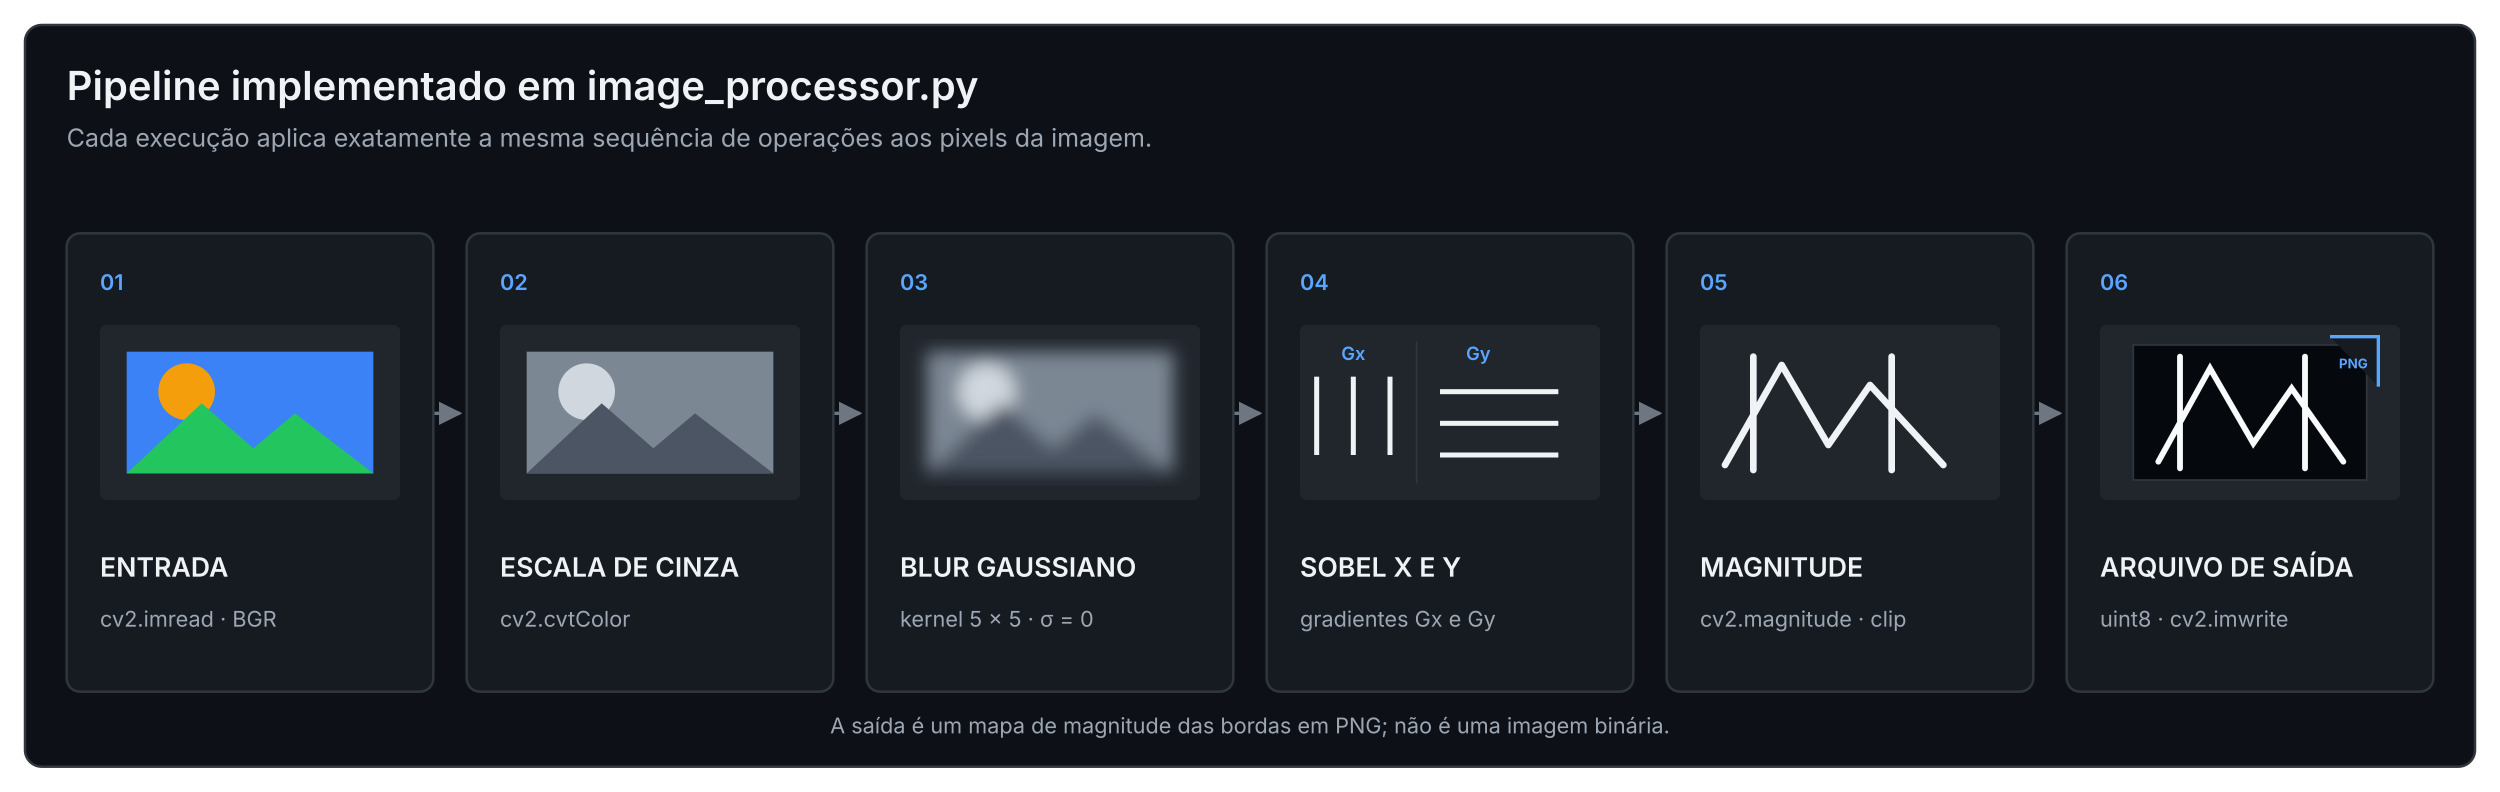
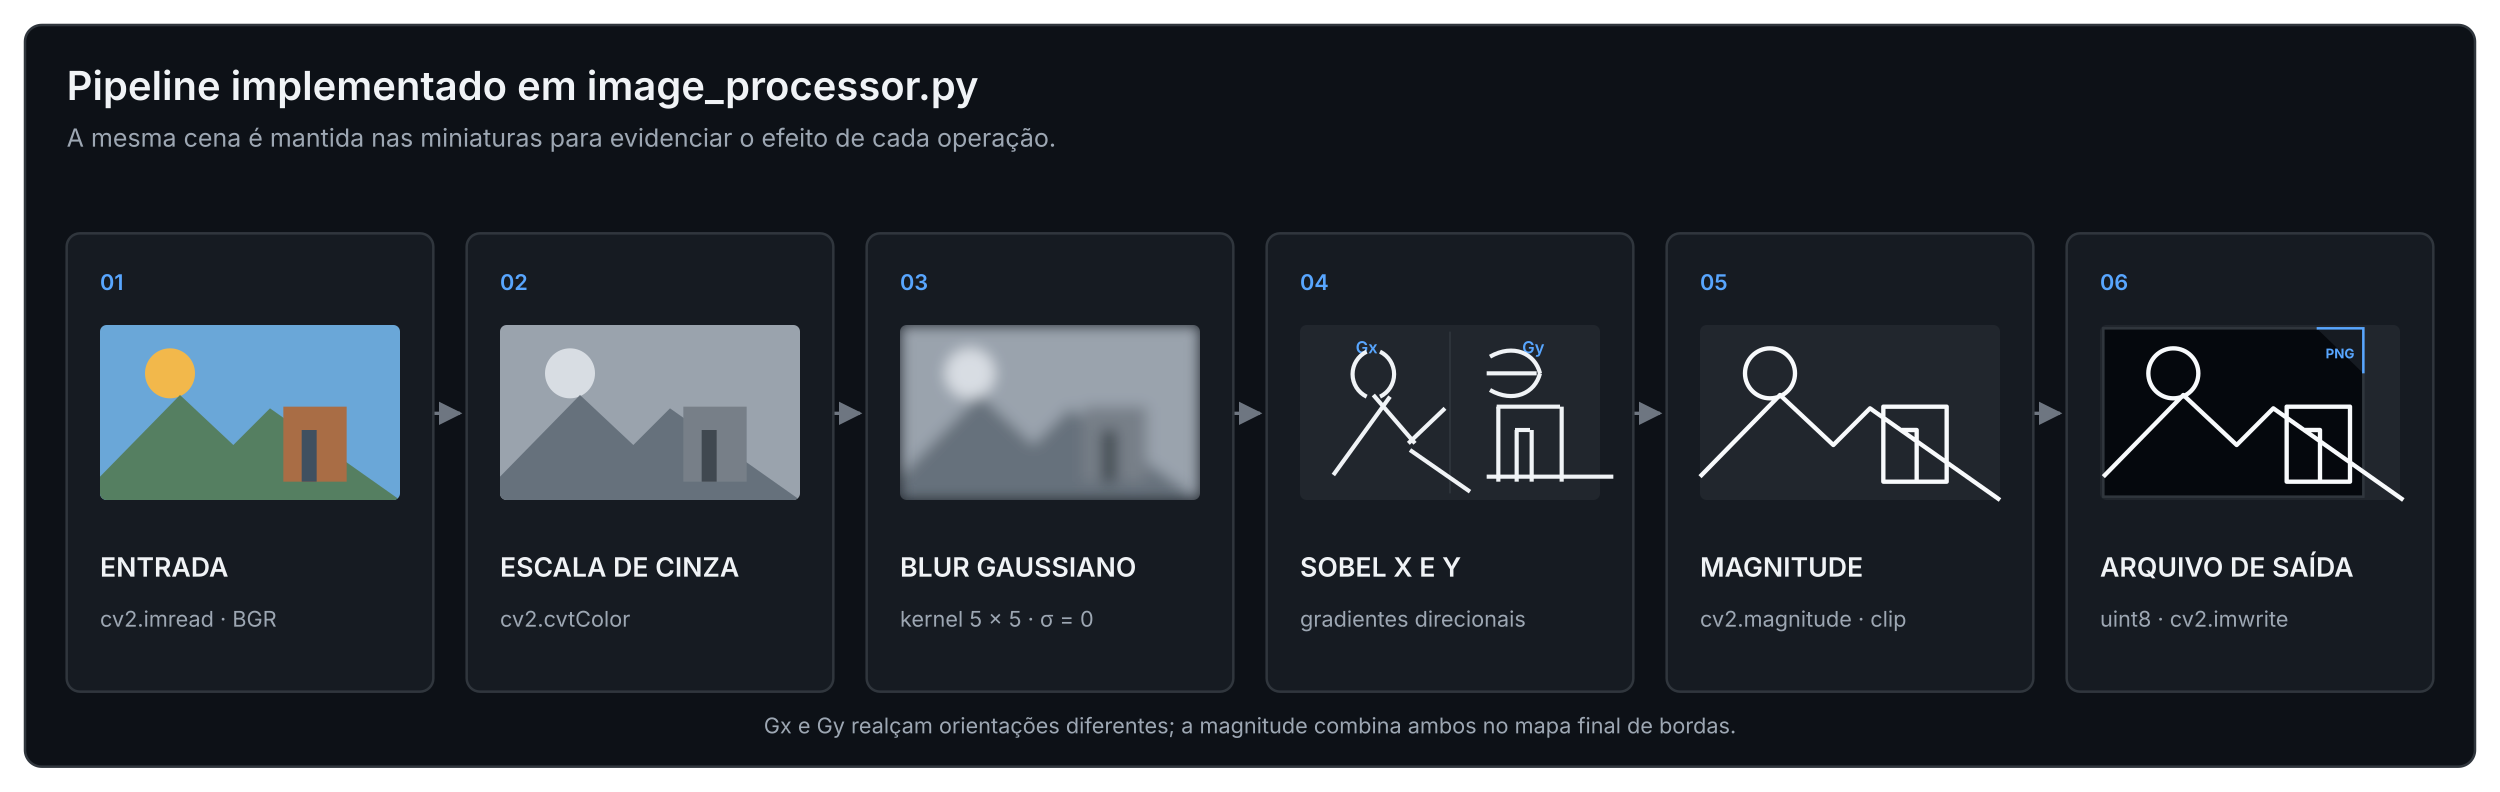
<svg xmlns="http://www.w3.org/2000/svg" width="1500" height="475" viewBox="0 0 1500 475" role="img" aria-labelledby="title desc">
  <defs>
    <filter id="blur">
-       <feGaussianBlur stdDeviation="5" />
+       <feGaussianBlur stdDeviation="4" />
    </filter>
+     <clipPath id="c1">
+       <rect x="60" y="195" width="180" height="105" rx="4" />
+     </clipPath>
+     <clipPath id="c2">
+       <rect x="300" y="195" width="180" height="105" rx="4" />
+     </clipPath>
+     <clipPath id="c3">
+       <rect x="540" y="195" width="180" height="105" rx="4" />
+     </clipPath>
    <marker id="a" viewBox="0 0 10 10" refX="9" refY="5" markerWidth="7" markerHeight="7" orient="auto">
      <path d="M0 0L10 5L0 10Z" fill="#6e7681" />
    </marker>
-     <style>.panel{fill:#0d1117;stroke:#30363d;stroke-width:1.5}.node{fill:#161b22;stroke:#30363d;stroke-width:1.5}.heading{font:600 24px Inter,Segoe UI,Arial,sans-serif;fill:#f0f3f6}.sub{font:400 15px Inter,Segoe UI,Arial,sans-serif;fill:#9da7b3}.num{font:600 13px Inter,Segoe UI,Arial,sans-serif;fill:#58a6ff}.label{font:600 16px Inter,Segoe UI,Arial,sans-serif;fill:#f0f3f6}.detail{font:400 13px Inter,Segoe UI,Arial,sans-serif;fill:#9da7b3}.mini{font:600 11px Inter,Segoe UI,Arial,sans-serif;fill:#58a6ff;text-anchor:middle}.file{font:700 8px Inter,Segoe UI,Arial,sans-serif;fill:#58a6ff;text-anchor:middle}.arrow{fill:none;stroke:#6e7681;stroke-width:2;marker-end:url(#a)}.foot{font:400 13px Inter,Segoe UI,Arial,sans-serif;fill:#9da7b3;text-anchor:middle}</style>
+     <style>.panel{fill:#0d1117;stroke:#30363d;stroke-width:1.5}.node{fill:#161b22;stroke:#30363d;stroke-width:1.5}.heading{font:600 24px Inter,Segoe UI,Arial,sans-serif;fill:#f0f3f6}.sub{font:400 15px Inter,Segoe UI,Arial,sans-serif;fill:#9da7b3}.num{font:600 13px Inter,Segoe UI,Arial,sans-serif;fill:#58a6ff}.label{font:600 16px Inter,Segoe UI,Arial,sans-serif;fill:#f0f3f6}.detail{font:400 13px Inter,Segoe UI,Arial,sans-serif;fill:#9da7b3}.mini{font:600 10px Inter,Segoe UI,Arial,sans-serif;fill:#58a6ff;text-anchor:middle}.file{font:700 8px Inter,Segoe UI,Arial,sans-serif;fill:#58a6ff;text-anchor:middle}.arrow{fill:none;stroke:#6e7681;stroke-width:2;marker-end:url(#a)}.foot{font:400 13px Inter,Segoe UI,Arial,sans-serif;fill:#9da7b3;text-anchor:middle}</style>
  </defs>
  <rect class="panel" x="15" y="15" width="1470" height="445" rx="10" />
  <text class="heading" x="40" y="60">Pipeline implementado em image_processor.py</text>
-   <text class="sub" x="40" y="88">Cada execução aplica exatamente a mesma sequência de operações aos pixels da imagem.</text>
+   <text class="sub" x="40" y="88">A mesma cena é mantida nas miniaturas para evidenciar o efeito de cada operação.</text>
  <path class="arrow" d="M260 248H276" />
  <path class="arrow" d="M500 248H516" />
  <path class="arrow" d="M740 248H756" />
  <path class="arrow" d="M980 248H996" />
  <path class="arrow" d="M1220 248H1236" />
  <g>
    <rect class="node" x="40" y="140" width="220" height="275" rx="8" />
    <text class="num" x="60" y="174">01</text>
    <rect x="60" y="195" width="180" height="105" rx="4" fill="#21262d" />
-     <g>
-       <rect x="76" y="211" width="148" height="73" fill="#3b82f6" />
-       <circle cx="112" cy="235" r="17" fill="#f59e0b" />
-       <path d="M76 284l45-42 31 27 25-21 47 36Z" fill="#22c55e" />
+     <g clip-path="url(#c1)">
+       <rect x="60" y="195" width="180" height="105" fill="#6aa7d8" />
+       <circle cx="102" cy="224" r="15" fill="#f2b84b" />
+       <path d="M60 286l48-49 32 30 22-22 78 55H60Z" fill="#557f61" />
+       <rect x="170" y="244" width="38" height="45" fill="#a96d45" />
+       <rect x="181" y="258" width="9" height="31" fill="#3f5060" />
    </g>
    <text class="label" x="60" y="346">ENTRADA</text>
    <text class="detail" x="60" y="376">cv2.imread · BGR</text>
  </g>
  <g>
    <rect class="node" x="280" y="140" width="220" height="275" rx="8" />
    <text class="num" x="300" y="174">02</text>
    <rect x="300" y="195" width="180" height="105" rx="4" fill="#21262d" />
-     <g>
-       <rect x="316" y="211" width="148" height="73" fill="#7c8794" />
-       <circle cx="352" cy="235" r="17" fill="#d0d7de" />
-       <path d="M316 284l45-42 31 27 25-21 47 36Z" fill="#4b5563" />
+     <g clip-path="url(#c2)">
+       <rect x="300" y="195" width="180" height="105" fill="#9aa3ad" />
+       <circle cx="342" cy="224" r="15" fill="#d8dde3" />
+       <path d="M300 286l48-49 32 30 22-22 78 55H300Z" fill="#66717c" />
+       <rect x="410" y="244" width="38" height="45" fill="#777f88" />
+       <rect x="421" y="258" width="9" height="31" fill="#404850" />
    </g>
    <text class="label" x="300" y="346">ESCALA DE CINZA</text>
    <text class="detail" x="300" y="376">cv2.cvtColor</text>
  </g>
  <g>
    <rect class="node" x="520" y="140" width="220" height="275" rx="8" />
    <text class="num" x="540" y="174">03</text>
    <rect x="540" y="195" width="180" height="105" rx="4" fill="#21262d" />
-     <g filter="url(#blur)">
-       <rect x="556" y="211" width="148" height="73" fill="#7c8794" />
-       <circle cx="592" cy="235" r="17" fill="#d0d7de" />
-       <path d="M556 284l45-42 31 27 25-21 47 36Z" fill="#4b5563" />
+     <g clip-path="url(#c3)" filter="url(#blur)">
+       <rect x="540" y="195" width="180" height="105" fill="#9aa3ad" />
+       <circle cx="582" cy="224" r="15" fill="#d8dde3" />
+       <path d="M540 286l48-49 32 30 22-22 78 55H540Z" fill="#66717c" />
+       <rect x="650" y="244" width="38" height="45" fill="#777f88" />
+       <rect x="661" y="258" width="9" height="31" fill="#404850" />
    </g>
    <text class="label" x="540" y="346">BLUR GAUSSIANO</text>
    <text class="detail" x="540" y="376">kernel 5 × 5 · σ = 0</text>
  </g>
  <g>
    <rect class="node" x="760" y="140" width="220" height="275" rx="8" />
    <text class="num" x="780" y="174">04</text>
    <rect x="780" y="195" width="180" height="105" rx="4" fill="#21262d" />
    <g>
-       <line x1="850" y1="205" x2="850" y2="290" stroke="#30363d" />
-       <text class="mini" x="812" y="216">Gx</text>
-       <path d="M790 273V226M812 273V226M834 273V226" stroke="#f0f3f6" stroke-width="3" />
-       <text class="mini" x="887" y="216">Gy</text>
-       <path d="M864 235H935M864 254H935M864 273H935" stroke="#f0f3f6" stroke-width="3" />
+       <line x1="870" y1="199" x2="870" y2="296" stroke="#30363d" />
+       <text class="mini" x="820" y="212">Gx</text>
+       <path d="M800 285l34-47M845 266l22-21M824 237l25 29M846 270l36 25M820 211a15 15 0 0 0 0 27M828 211a15 15 0 0 1 0 27M899 244v45M937 244v45M910 258v31M919 258v31" fill="none" stroke="#f0f3f6" stroke-width="2.5" />
+       <text class="mini" x="920" y="212">Gy</text>
+       <path d="M892 286h76M898 244h38M909 258h9M892 224h30M894 214c14-8 27-2 30 10M894 234c14 8 27 2 30-10" fill="none" stroke="#f0f3f6" stroke-width="2.5" />
    </g>
    <text class="label" x="780" y="346">SOBEL X E Y</text>
-     <text class="detail" x="780" y="376">gradientes Gx e Gy</text>
+     <text class="detail" x="780" y="376">gradientes direcionais</text>
  </g>
  <g>
    <rect class="node" x="1000" y="140" width="220" height="275" rx="8" />
    <text class="num" x="1020" y="174">05</text>
    <rect x="1020" y="195" width="180" height="105" rx="4" fill="#21262d" />
    <g>
-       <path d="M1035 279l34-60 28 48 25-36 44 48M1052 214v68M1135 214v68" fill="none" stroke="#f0f3f6" stroke-width="4" stroke-linecap="round" stroke-linejoin="round" />
+       <path d="M1020 286l48-49 32 30 22-22 78 55M1130 244h38v45h-38ZM1141 258h9v31M1047 224a15 15 0 1 0 30 0 15 15 0 1 0-30 0Z" fill="none" stroke="#f8fafc" stroke-width="2.6" stroke-linejoin="round" />
    </g>
    <text class="label" x="1020" y="346">MAGNITUDE</text>
    <text class="detail" x="1020" y="376">cv2.magnitude · clip</text>
  </g>
  <g>
    <rect class="node" x="1240" y="140" width="220" height="275" rx="8" />
    <text class="num" x="1260" y="174">06</text>
    <rect x="1260" y="195" width="180" height="105" rx="4" fill="#21262d" />
    <g>
-       <rect x="1280" y="207" width="140" height="81" fill="#05080d" stroke="#30363d" />
-       <path d="M1295 277l31-56 26 45 23-33 31 44M1308 214v67M1383 214v67" fill="none" stroke="#f8fafc" stroke-width="3.5" stroke-linecap="round" />
-       <path d="M1398 202h29v30" fill="#161b22" stroke="#58a6ff" stroke-width="2" />
-       <text class="file" x="1412" y="221">PNG</text>
+       <rect x="1262" y="197" width="156" height="101" fill="#05080d" stroke="#30363d" stroke-width="1.5" />
+       <path d="M1262 286l48-49 32 30 22-22 78 55M1372 244h38v45h-38ZM1383 258h9v31M1289 224a15 15 0 1 0 30 0 15 15 0 1 0-30 0Z" fill="none" stroke="#f8fafc" stroke-width="2.6" stroke-linejoin="round" />
+       <path d="M1390 197h28v27" fill="#161b22" stroke="#58a6ff" stroke-width="1.5" />
+       <text class="file" x="1404" y="215">PNG</text>
    </g>
    <text class="label" x="1260" y="346">ARQUIVO DE SAÍDA</text>
    <text class="detail" x="1260" y="376">uint8 · cv2.imwrite</text>
  </g>
-   <text class="foot" x="750" y="440">A saída é um mapa de magnitude das bordas em PNG; não é uma imagem binária.</text>
+   <text class="foot" x="750" y="440">Gx e Gy realçam orientações diferentes; a magnitude combina ambos no mapa final de bordas.</text>
</svg>
